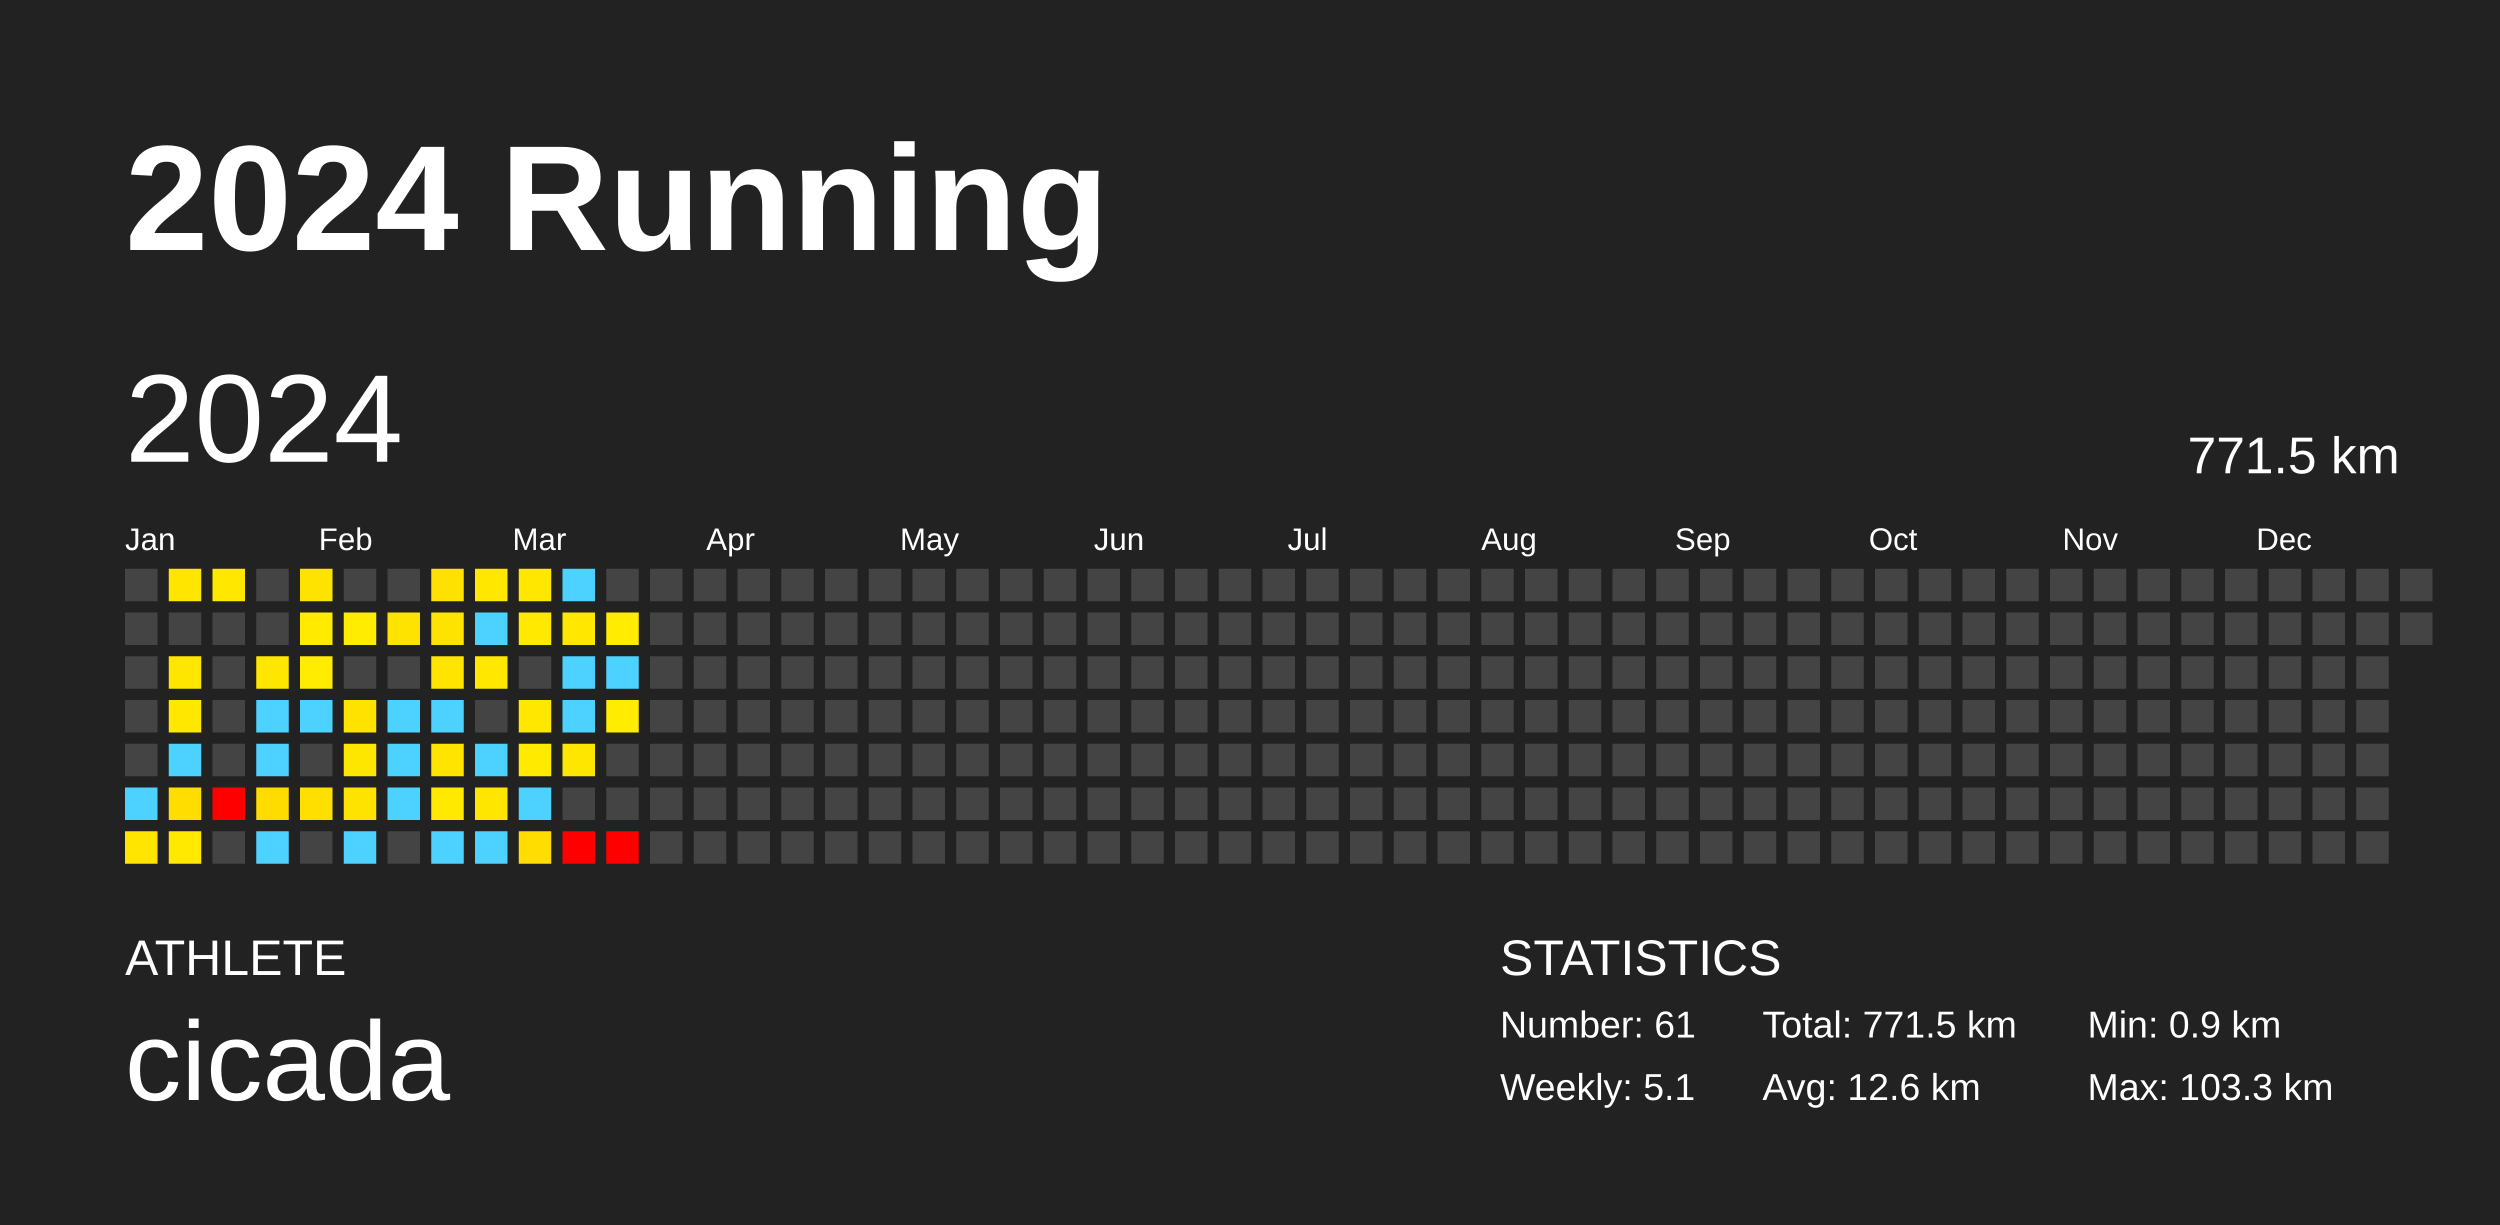
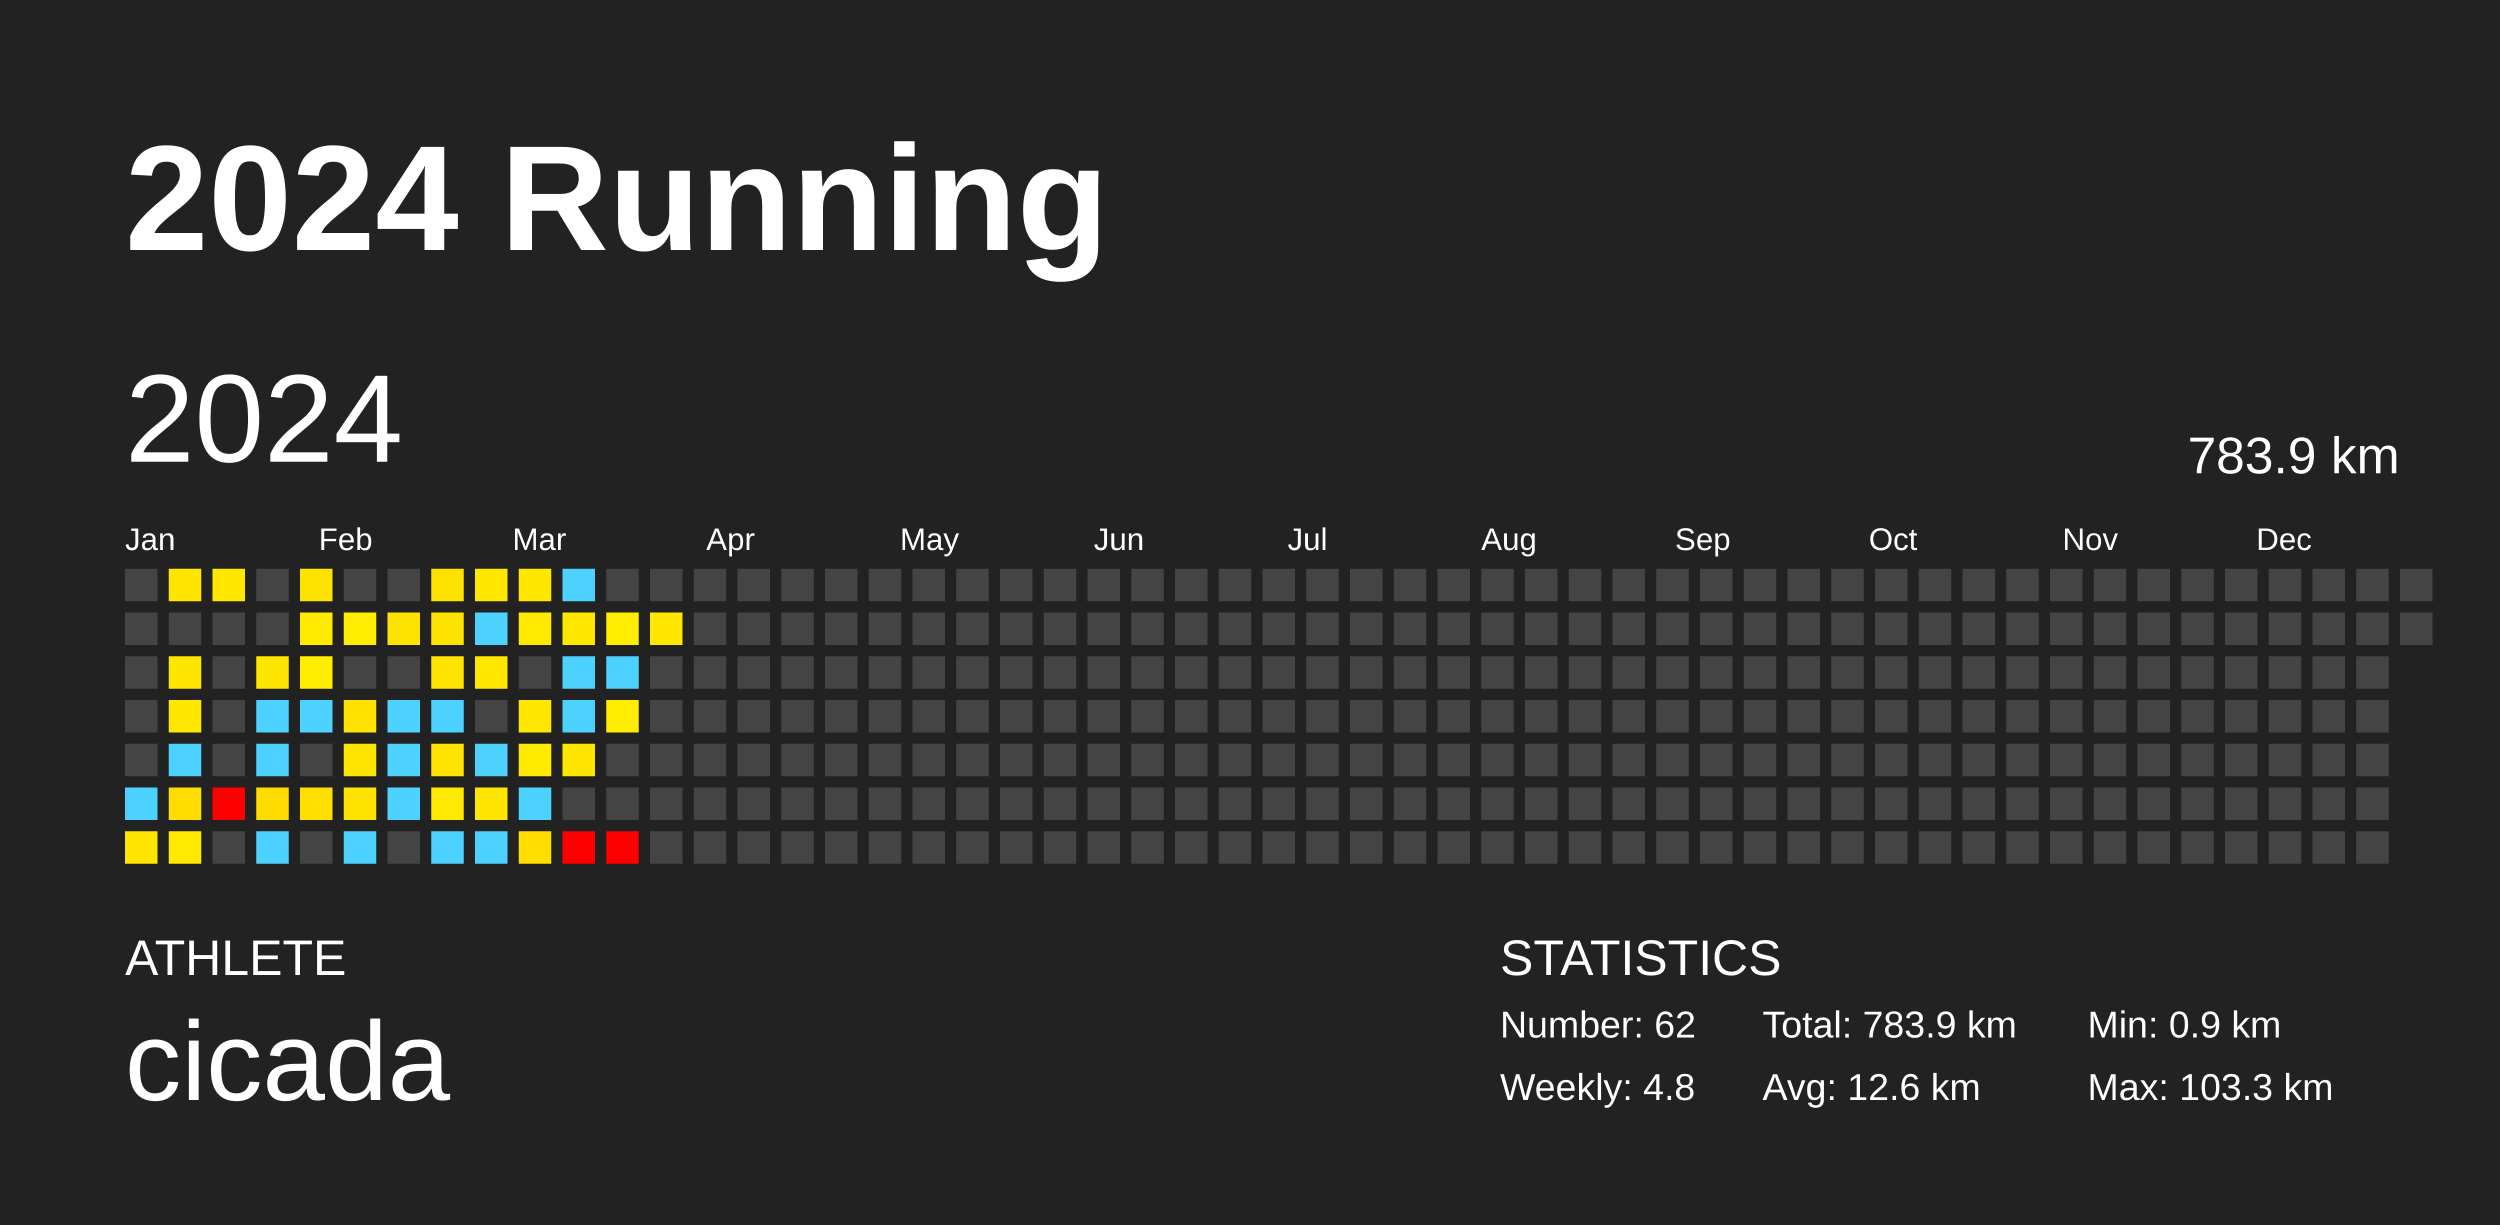
<svg xmlns="http://www.w3.org/2000/svg" baseProfile="full" height="98mm" version="1.1" viewBox="0,0,200,98" width="200mm">
  <defs />
  <rect fill="#222222" height="98" width="200" x="0" y="0" />
  <text fill="#FFFFFF" style="font-size:12px; font-family:Arial; font-weight:bold;" x="10" y="20">2024 Running</text>
  <text fill="#FFFFFF" style="font-size:4px; font-family:Arial" x="10" y="78">ATHLETE</text>
  <text fill="#FFFFFF" style="font-size:9px; font-family:Arial" x="10" y="88">cicada</text>
  <text fill="#FFFFFF" style="font-size:4px; font-family:Arial" x="120" y="78">STATISTICS</text>
-   <text fill="#FFFFFF" style="font-size:3px; font-family:Arial" x="120" y="83">Number: 61</text>
-   <text fill="#FFFFFF" style="font-size:3px; font-family:Arial" x="120" y="88">Weekly: 5.1</text>
-   <text fill="#FFFFFF" style="font-size:3px; font-family:Arial" x="141" y="83">Total: 771.5 km</text>
+   <text fill="#FFFFFF" style="font-size:3px; font-family:Arial" x="120" y="83">Number: 62</text>
+   <text fill="#FFFFFF" style="font-size:3px; font-family:Arial" x="120" y="88">Weekly: 4.8</text>
+   <text fill="#FFFFFF" style="font-size:3px; font-family:Arial" x="141" y="83">Total: 783.9 km</text>
  <text fill="#FFFFFF" style="font-size:3px; font-family:Arial" x="141" y="88">Avg: 12.6 km</text>
  <text fill="#FFFFFF" style="font-size:3px; font-family:Arial" x="167" y="83">Min: 0.9 km</text>
  <text fill="#FFFFFF" style="font-size:3px; font-family:Arial" x="167" y="88">Max: 103.3 km</text>
  <text dominant-baseline="hanging" fill="#FFFFFF" style="font-size:10.0px; font-family:Arial;" x="10" y="30">2024</text>
-   <text dominant-baseline="hanging" fill="#FFFFFF" style="font-size:4.125px; font-family:Arial;" x="175" y="35">771.5 km</text>
+   <text dominant-baseline="hanging" fill="#FFFFFF" style="font-size:4.125px; font-family:Arial;" x="175" y="35">783.9 km</text>
  <text fill="#FFFFFF" style="font-size:2.5px; font-family:Arial" x="10.0" y="44">Jan</text>
  <text fill="#FFFFFF" style="font-size:2.5px; font-family:Arial" x="25.5" y="44">Feb</text>
  <text fill="#FFFFFF" style="font-size:2.5px; font-family:Arial" x="41.0" y="44">Mar</text>
  <text fill="#FFFFFF" style="font-size:2.5px; font-family:Arial" x="56.5" y="44">Apr</text>
  <text fill="#FFFFFF" style="font-size:2.5px; font-family:Arial" x="72.0" y="44">May</text>
  <text fill="#FFFFFF" style="font-size:2.5px; font-family:Arial" x="87.5" y="44">Jun</text>
  <text fill="#FFFFFF" style="font-size:2.5px; font-family:Arial" x="103.0" y="44">Jul</text>
  <text fill="#FFFFFF" style="font-size:2.5px; font-family:Arial" x="118.5" y="44">Aug</text>
  <text fill="#FFFFFF" style="font-size:2.5px; font-family:Arial" x="134.0" y="44">Sep</text>
  <text fill="#FFFFFF" style="font-size:2.5px; font-family:Arial" x="149.5" y="44">Oct</text>
  <text fill="#FFFFFF" style="font-size:2.5px; font-family:Arial" x="165.0" y="44">Nov</text>
  <text fill="#FFFFFF" style="font-size:2.5px; font-family:Arial" x="180.5" y="44">Dec</text>
  <rect fill="#444444" height="2.6" width="2.6" x="10.0" y="45.5" />
  <rect fill="#444444" height="2.6" width="2.6" x="10.0" y="49.0" />
  <rect fill="#444444" height="2.6" width="2.6" x="10.0" y="52.5" />
  <rect fill="#444444" height="2.6" width="2.6" x="10.0" y="56.0" />
  <rect fill="#444444" height="2.6" width="2.6" x="10.0" y="59.5" />
  <rect fill="#4dd2ff" height="2.6" width="2.6" x="10.0" y="63.0" />
  <rect fill="#ffe500" height="2.6" width="2.6" x="10.0" y="66.5" />
  <rect fill="#ffe500" height="2.6" width="2.6" x="13.5" y="45.5" />
  <rect fill="#444444" height="2.6" width="2.6" x="13.5" y="49.0" />
  <rect fill="#ffe600" height="2.6" width="2.6" x="13.5" y="52.5" />
  <rect fill="#ffe700" height="2.6" width="2.6" x="13.5" y="56.0" />
  <rect fill="#4dd2ff" height="2.6" width="2.6" x="13.5" y="59.5" />
  <rect fill="#ffdd00" height="2.6" width="2.6" x="13.5" y="63.0" />
  <rect fill="#ffe900" height="2.6" width="2.6" x="13.5" y="66.5" />
  <rect fill="#ffe700" height="2.6" width="2.6" x="17.0" y="45.5" />
  <rect fill="#444444" height="2.6" width="2.6" x="17.0" y="49.0" />
  <rect fill="#444444" height="2.6" width="2.6" x="17.0" y="52.5" />
  <rect fill="#444444" height="2.6" width="2.6" x="17.0" y="56.0" />
  <rect fill="#444444" height="2.6" width="2.6" x="17.0" y="59.5" />
  <rect fill="red" height="2.6" width="2.6" x="17.0" y="63.0" />
  <rect fill="#444444" height="2.6" width="2.6" x="17.0" y="66.5" />
  <rect fill="#444444" height="2.6" width="2.6" x="20.5" y="45.5" />
  <rect fill="#444444" height="2.6" width="2.6" x="20.5" y="49.0" />
  <rect fill="#ffe600" height="2.6" width="2.6" x="20.5" y="52.5" />
  <rect fill="#4dd2ff" height="2.6" width="2.6" x="20.5" y="56.0" />
  <rect fill="#4dd2ff" height="2.6" width="2.6" x="20.5" y="59.5" />
  <rect fill="#ffdc00" height="2.6" width="2.6" x="20.5" y="63.0" />
  <rect fill="#4dd2ff" height="2.6" width="2.6" x="20.5" y="66.5" />
  <rect fill="#ffe300" height="2.6" width="2.6" x="24.0" y="45.5" />
  <rect fill="#ffea00" height="2.6" width="2.6" x="24.0" y="49.0" />
  <rect fill="#ffec00" height="2.6" width="2.6" x="24.0" y="52.5" />
  <rect fill="#4dd2ff" height="2.6" width="2.6" x="24.0" y="56.0" />
  <rect fill="#444444" height="2.6" width="2.6" x="24.0" y="59.5" />
  <rect fill="#ffdf00" height="2.6" width="2.6" x="24.0" y="63.0" />
  <rect fill="#444444" height="2.6" width="2.6" x="24.0" y="66.5" />
  <rect fill="#444444" height="2.6" width="2.6" x="27.5" y="45.5" />
  <rect fill="#ffec00" height="2.6" width="2.6" x="27.5" y="49.0" />
  <rect fill="#444444" height="2.6" width="2.6" x="27.5" y="52.5" />
  <rect fill="#ffe200" height="2.6" width="2.6" x="27.5" y="56.0" />
  <rect fill="#ffe600" height="2.6" width="2.6" x="27.5" y="59.5" />
  <rect fill="#ffe300" height="2.6" width="2.6" x="27.5" y="63.0" />
  <rect fill="#4dd2ff" height="2.6" width="2.6" x="27.5" y="66.5" />
  <rect fill="#444444" height="2.6" width="2.6" x="31.0" y="45.5" />
  <rect fill="#ffe300" height="2.6" width="2.6" x="31.0" y="49.0" />
  <rect fill="#444444" height="2.6" width="2.6" x="31.0" y="52.5" />
  <rect fill="#4dd2ff" height="2.6" width="2.6" x="31.0" y="56.0" />
  <rect fill="#4dd2ff" height="2.6" width="2.6" x="31.0" y="59.5" />
  <rect fill="#4dd2ff" height="2.6" width="2.6" x="31.0" y="63.0" />
  <rect fill="#444444" height="2.6" width="2.6" x="31.0" y="66.5" />
  <rect fill="#ffe100" height="2.6" width="2.6" x="34.5" y="45.5" />
  <rect fill="#ffe300" height="2.6" width="2.6" x="34.5" y="49.0" />
  <rect fill="#ffe400" height="2.6" width="2.6" x="34.5" y="52.5" />
  <rect fill="#4dd2ff" height="2.6" width="2.6" x="34.5" y="56.0" />
  <rect fill="#ffe400" height="2.6" width="2.6" x="34.5" y="59.5" />
  <rect fill="#ffe900" height="2.6" width="2.6" x="34.5" y="63.0" />
  <rect fill="#4dd2ff" height="2.6" width="2.6" x="34.5" y="66.5" />
  <rect fill="#ffe700" height="2.6" width="2.6" x="38.0" y="45.5" />
  <rect fill="#4dd2ff" height="2.6" width="2.6" x="38.0" y="49.0" />
  <rect fill="#ffe700" height="2.6" width="2.6" x="38.0" y="52.5" />
  <rect fill="#444444" height="2.6" width="2.6" x="38.0" y="56.0" />
  <rect fill="#4dd2ff" height="2.6" width="2.6" x="38.0" y="59.5" />
  <rect fill="#ffe600" height="2.6" width="2.6" x="38.0" y="63.0" />
  <rect fill="#4dd2ff" height="2.6" width="2.6" x="38.0" y="66.5" />
  <rect fill="#ffe700" height="2.6" width="2.6" x="41.5" y="45.5" />
  <rect fill="#ffe900" height="2.6" width="2.6" x="41.5" y="49.0" />
  <rect fill="#444444" height="2.6" width="2.6" x="41.5" y="52.5" />
  <rect fill="#ffe700" height="2.6" width="2.6" x="41.5" y="56.0" />
  <rect fill="#ffea00" height="2.6" width="2.6" x="41.5" y="59.5" />
  <rect fill="#4dd2ff" height="2.6" width="2.6" x="41.5" y="63.0" />
  <rect fill="#ffdd00" height="2.6" width="2.6" x="41.5" y="66.5" />
  <rect fill="#4dd2ff" height="2.6" width="2.6" x="45.0" y="45.5" />
  <rect fill="#ffe700" height="2.6" width="2.6" x="45.0" y="49.0" />
  <rect fill="#4dd2ff" height="2.6" width="2.6" x="45.0" y="52.5" />
  <rect fill="#4dd2ff" height="2.6" width="2.6" x="45.0" y="56.0" />
  <rect fill="#ffe600" height="2.6" width="2.6" x="45.0" y="59.5" />
  <rect fill="#444444" height="2.6" width="2.6" x="45.0" y="63.0" />
  <rect fill="red" height="2.6" width="2.6" x="45.0" y="66.5" />
  <rect fill="#444444" height="2.6" width="2.6" x="48.5" y="45.5" />
  <rect fill="#ffec00" height="2.6" width="2.6" x="48.5" y="49.0" />
  <rect fill="#4dd2ff" height="2.6" width="2.6" x="48.5" y="52.5" />
  <rect fill="#ffec00" height="2.6" width="2.6" x="48.5" y="56.0" />
  <rect fill="#444444" height="2.6" width="2.6" x="48.5" y="59.5" />
  <rect fill="#444444" height="2.6" width="2.6" x="48.5" y="63.0" />
  <rect fill="red" height="2.6" width="2.6" x="48.5" y="66.5" />
  <rect fill="#444444" height="2.6" width="2.6" x="52.0" y="45.5" />
-   <rect fill="#444444" height="2.6" width="2.6" x="52.0" y="49.0" />
+   <rect fill="#ffe700" height="2.6" width="2.6" x="52.0" y="49.0" />
  <rect fill="#444444" height="2.6" width="2.6" x="52.0" y="52.5" />
  <rect fill="#444444" height="2.6" width="2.6" x="52.0" y="56.0" />
  <rect fill="#444444" height="2.6" width="2.6" x="52.0" y="59.5" />
  <rect fill="#444444" height="2.6" width="2.6" x="52.0" y="63.0" />
  <rect fill="#444444" height="2.6" width="2.6" x="52.0" y="66.5" />
  <rect fill="#444444" height="2.6" width="2.6" x="55.5" y="45.5" />
  <rect fill="#444444" height="2.6" width="2.6" x="55.5" y="49.0" />
  <rect fill="#444444" height="2.6" width="2.6" x="55.5" y="52.5" />
  <rect fill="#444444" height="2.6" width="2.6" x="55.5" y="56.0" />
  <rect fill="#444444" height="2.6" width="2.6" x="55.5" y="59.5" />
  <rect fill="#444444" height="2.6" width="2.6" x="55.5" y="63.0" />
  <rect fill="#444444" height="2.6" width="2.6" x="55.5" y="66.5" />
  <rect fill="#444444" height="2.6" width="2.6" x="59.0" y="45.5" />
  <rect fill="#444444" height="2.6" width="2.6" x="59.0" y="49.0" />
  <rect fill="#444444" height="2.6" width="2.6" x="59.0" y="52.5" />
  <rect fill="#444444" height="2.6" width="2.6" x="59.0" y="56.0" />
  <rect fill="#444444" height="2.6" width="2.6" x="59.0" y="59.5" />
  <rect fill="#444444" height="2.6" width="2.6" x="59.0" y="63.0" />
  <rect fill="#444444" height="2.6" width="2.6" x="59.0" y="66.5" />
  <rect fill="#444444" height="2.6" width="2.6" x="62.5" y="45.5" />
  <rect fill="#444444" height="2.6" width="2.6" x="62.5" y="49.0" />
  <rect fill="#444444" height="2.6" width="2.6" x="62.5" y="52.5" />
  <rect fill="#444444" height="2.6" width="2.6" x="62.5" y="56.0" />
  <rect fill="#444444" height="2.6" width="2.6" x="62.5" y="59.5" />
  <rect fill="#444444" height="2.6" width="2.6" x="62.5" y="63.0" />
  <rect fill="#444444" height="2.6" width="2.6" x="62.5" y="66.5" />
  <rect fill="#444444" height="2.6" width="2.6" x="66.0" y="45.5" />
  <rect fill="#444444" height="2.6" width="2.6" x="66.0" y="49.0" />
  <rect fill="#444444" height="2.6" width="2.6" x="66.0" y="52.5" />
  <rect fill="#444444" height="2.6" width="2.6" x="66.0" y="56.0" />
  <rect fill="#444444" height="2.6" width="2.6" x="66.0" y="59.5" />
  <rect fill="#444444" height="2.6" width="2.6" x="66.0" y="63.0" />
  <rect fill="#444444" height="2.6" width="2.6" x="66.0" y="66.5" />
  <rect fill="#444444" height="2.6" width="2.6" x="69.5" y="45.5" />
  <rect fill="#444444" height="2.6" width="2.6" x="69.5" y="49.0" />
  <rect fill="#444444" height="2.6" width="2.6" x="69.5" y="52.5" />
  <rect fill="#444444" height="2.6" width="2.6" x="69.5" y="56.0" />
  <rect fill="#444444" height="2.6" width="2.6" x="69.5" y="59.5" />
  <rect fill="#444444" height="2.6" width="2.6" x="69.5" y="63.0" />
  <rect fill="#444444" height="2.6" width="2.6" x="69.5" y="66.5" />
  <rect fill="#444444" height="2.6" width="2.6" x="73.0" y="45.5" />
  <rect fill="#444444" height="2.6" width="2.6" x="73.0" y="49.0" />
  <rect fill="#444444" height="2.6" width="2.6" x="73.0" y="52.5" />
  <rect fill="#444444" height="2.6" width="2.6" x="73.0" y="56.0" />
  <rect fill="#444444" height="2.6" width="2.6" x="73.0" y="59.5" />
  <rect fill="#444444" height="2.6" width="2.6" x="73.0" y="63.0" />
  <rect fill="#444444" height="2.6" width="2.6" x="73.0" y="66.5" />
  <rect fill="#444444" height="2.6" width="2.6" x="76.5" y="45.5" />
  <rect fill="#444444" height="2.6" width="2.6" x="76.5" y="49.0" />
  <rect fill="#444444" height="2.6" width="2.6" x="76.5" y="52.5" />
  <rect fill="#444444" height="2.6" width="2.6" x="76.5" y="56.0" />
  <rect fill="#444444" height="2.6" width="2.6" x="76.5" y="59.5" />
  <rect fill="#444444" height="2.6" width="2.6" x="76.5" y="63.0" />
  <rect fill="#444444" height="2.6" width="2.6" x="76.5" y="66.5" />
  <rect fill="#444444" height="2.6" width="2.6" x="80.0" y="45.5" />
  <rect fill="#444444" height="2.6" width="2.6" x="80.0" y="49.0" />
  <rect fill="#444444" height="2.6" width="2.6" x="80.0" y="52.5" />
  <rect fill="#444444" height="2.6" width="2.6" x="80.0" y="56.0" />
  <rect fill="#444444" height="2.6" width="2.6" x="80.0" y="59.5" />
  <rect fill="#444444" height="2.6" width="2.6" x="80.0" y="63.0" />
  <rect fill="#444444" height="2.6" width="2.6" x="80.0" y="66.5" />
  <rect fill="#444444" height="2.6" width="2.6" x="83.5" y="45.5" />
  <rect fill="#444444" height="2.6" width="2.6" x="83.5" y="49.0" />
  <rect fill="#444444" height="2.6" width="2.6" x="83.5" y="52.5" />
  <rect fill="#444444" height="2.6" width="2.6" x="83.5" y="56.0" />
  <rect fill="#444444" height="2.6" width="2.6" x="83.5" y="59.5" />
  <rect fill="#444444" height="2.6" width="2.6" x="83.5" y="63.0" />
  <rect fill="#444444" height="2.6" width="2.6" x="83.5" y="66.5" />
  <rect fill="#444444" height="2.6" width="2.6" x="87.0" y="45.5" />
  <rect fill="#444444" height="2.6" width="2.6" x="87.0" y="49.0" />
  <rect fill="#444444" height="2.6" width="2.6" x="87.0" y="52.5" />
  <rect fill="#444444" height="2.6" width="2.6" x="87.0" y="56.0" />
  <rect fill="#444444" height="2.6" width="2.6" x="87.0" y="59.5" />
  <rect fill="#444444" height="2.6" width="2.6" x="87.0" y="63.0" />
  <rect fill="#444444" height="2.6" width="2.6" x="87.0" y="66.5" />
  <rect fill="#444444" height="2.6" width="2.6" x="90.5" y="45.5" />
  <rect fill="#444444" height="2.6" width="2.6" x="90.5" y="49.0" />
  <rect fill="#444444" height="2.6" width="2.6" x="90.5" y="52.5" />
  <rect fill="#444444" height="2.6" width="2.6" x="90.5" y="56.0" />
  <rect fill="#444444" height="2.6" width="2.6" x="90.5" y="59.5" />
  <rect fill="#444444" height="2.6" width="2.6" x="90.5" y="63.0" />
  <rect fill="#444444" height="2.6" width="2.6" x="90.5" y="66.5" />
  <rect fill="#444444" height="2.6" width="2.6" x="94.0" y="45.5" />
  <rect fill="#444444" height="2.6" width="2.6" x="94.0" y="49.0" />
  <rect fill="#444444" height="2.6" width="2.6" x="94.0" y="52.5" />
  <rect fill="#444444" height="2.6" width="2.6" x="94.0" y="56.0" />
  <rect fill="#444444" height="2.6" width="2.6" x="94.0" y="59.5" />
  <rect fill="#444444" height="2.6" width="2.6" x="94.0" y="63.0" />
  <rect fill="#444444" height="2.6" width="2.6" x="94.0" y="66.5" />
  <rect fill="#444444" height="2.6" width="2.6" x="97.5" y="45.5" />
  <rect fill="#444444" height="2.6" width="2.6" x="97.5" y="49.0" />
  <rect fill="#444444" height="2.6" width="2.6" x="97.5" y="52.5" />
  <rect fill="#444444" height="2.6" width="2.6" x="97.5" y="56.0" />
  <rect fill="#444444" height="2.6" width="2.6" x="97.5" y="59.5" />
  <rect fill="#444444" height="2.6" width="2.6" x="97.5" y="63.0" />
  <rect fill="#444444" height="2.6" width="2.6" x="97.5" y="66.5" />
  <rect fill="#444444" height="2.6" width="2.6" x="101.0" y="45.5" />
  <rect fill="#444444" height="2.6" width="2.6" x="101.0" y="49.0" />
  <rect fill="#444444" height="2.6" width="2.6" x="101.0" y="52.5" />
  <rect fill="#444444" height="2.6" width="2.6" x="101.0" y="56.0" />
  <rect fill="#444444" height="2.6" width="2.6" x="101.0" y="59.5" />
  <rect fill="#444444" height="2.6" width="2.6" x="101.0" y="63.0" />
  <rect fill="#444444" height="2.6" width="2.6" x="101.0" y="66.5" />
  <rect fill="#444444" height="2.6" width="2.6" x="104.5" y="45.5" />
  <rect fill="#444444" height="2.6" width="2.6" x="104.5" y="49.0" />
  <rect fill="#444444" height="2.6" width="2.6" x="104.5" y="52.5" />
  <rect fill="#444444" height="2.6" width="2.6" x="104.5" y="56.0" />
  <rect fill="#444444" height="2.6" width="2.6" x="104.5" y="59.5" />
  <rect fill="#444444" height="2.6" width="2.6" x="104.5" y="63.0" />
  <rect fill="#444444" height="2.6" width="2.6" x="104.5" y="66.5" />
  <rect fill="#444444" height="2.6" width="2.6" x="108.0" y="45.5" />
  <rect fill="#444444" height="2.6" width="2.6" x="108.0" y="49.0" />
  <rect fill="#444444" height="2.6" width="2.6" x="108.0" y="52.5" />
  <rect fill="#444444" height="2.6" width="2.6" x="108.0" y="56.0" />
  <rect fill="#444444" height="2.6" width="2.6" x="108.0" y="59.5" />
  <rect fill="#444444" height="2.6" width="2.6" x="108.0" y="63.0" />
  <rect fill="#444444" height="2.6" width="2.6" x="108.0" y="66.5" />
  <rect fill="#444444" height="2.6" width="2.6" x="111.5" y="45.5" />
  <rect fill="#444444" height="2.6" width="2.6" x="111.5" y="49.0" />
  <rect fill="#444444" height="2.6" width="2.6" x="111.5" y="52.5" />
  <rect fill="#444444" height="2.6" width="2.6" x="111.5" y="56.0" />
  <rect fill="#444444" height="2.6" width="2.6" x="111.5" y="59.5" />
  <rect fill="#444444" height="2.6" width="2.6" x="111.5" y="63.0" />
  <rect fill="#444444" height="2.6" width="2.6" x="111.5" y="66.5" />
  <rect fill="#444444" height="2.6" width="2.6" x="115.0" y="45.5" />
  <rect fill="#444444" height="2.6" width="2.6" x="115.0" y="49.0" />
  <rect fill="#444444" height="2.6" width="2.6" x="115.0" y="52.5" />
  <rect fill="#444444" height="2.6" width="2.6" x="115.0" y="56.0" />
  <rect fill="#444444" height="2.6" width="2.6" x="115.0" y="59.5" />
  <rect fill="#444444" height="2.6" width="2.6" x="115.0" y="63.0" />
  <rect fill="#444444" height="2.6" width="2.6" x="115.0" y="66.5" />
  <rect fill="#444444" height="2.6" width="2.6" x="118.5" y="45.5" />
  <rect fill="#444444" height="2.6" width="2.6" x="118.5" y="49.0" />
  <rect fill="#444444" height="2.6" width="2.6" x="118.5" y="52.5" />
  <rect fill="#444444" height="2.6" width="2.6" x="118.5" y="56.0" />
  <rect fill="#444444" height="2.6" width="2.6" x="118.5" y="59.5" />
  <rect fill="#444444" height="2.6" width="2.6" x="118.5" y="63.0" />
  <rect fill="#444444" height="2.6" width="2.6" x="118.5" y="66.5" />
  <rect fill="#444444" height="2.6" width="2.6" x="122.0" y="45.5" />
  <rect fill="#444444" height="2.6" width="2.6" x="122.0" y="49.0" />
  <rect fill="#444444" height="2.6" width="2.6" x="122.0" y="52.5" />
  <rect fill="#444444" height="2.6" width="2.6" x="122.0" y="56.0" />
  <rect fill="#444444" height="2.6" width="2.6" x="122.0" y="59.5" />
  <rect fill="#444444" height="2.6" width="2.6" x="122.0" y="63.0" />
  <rect fill="#444444" height="2.6" width="2.6" x="122.0" y="66.5" />
  <rect fill="#444444" height="2.6" width="2.6" x="125.5" y="45.5" />
  <rect fill="#444444" height="2.6" width="2.6" x="125.5" y="49.0" />
  <rect fill="#444444" height="2.6" width="2.6" x="125.5" y="52.5" />
  <rect fill="#444444" height="2.6" width="2.6" x="125.5" y="56.0" />
  <rect fill="#444444" height="2.6" width="2.6" x="125.5" y="59.5" />
  <rect fill="#444444" height="2.6" width="2.6" x="125.5" y="63.0" />
  <rect fill="#444444" height="2.6" width="2.6" x="125.5" y="66.5" />
  <rect fill="#444444" height="2.6" width="2.6" x="129.0" y="45.5" />
  <rect fill="#444444" height="2.6" width="2.6" x="129.0" y="49.0" />
  <rect fill="#444444" height="2.6" width="2.6" x="129.0" y="52.5" />
  <rect fill="#444444" height="2.6" width="2.6" x="129.0" y="56.0" />
  <rect fill="#444444" height="2.6" width="2.6" x="129.0" y="59.5" />
  <rect fill="#444444" height="2.6" width="2.6" x="129.0" y="63.0" />
  <rect fill="#444444" height="2.6" width="2.6" x="129.0" y="66.5" />
  <rect fill="#444444" height="2.6" width="2.6" x="132.5" y="45.5" />
  <rect fill="#444444" height="2.6" width="2.6" x="132.5" y="49.0" />
  <rect fill="#444444" height="2.6" width="2.6" x="132.5" y="52.5" />
  <rect fill="#444444" height="2.6" width="2.6" x="132.5" y="56.0" />
  <rect fill="#444444" height="2.6" width="2.6" x="132.5" y="59.5" />
  <rect fill="#444444" height="2.6" width="2.6" x="132.5" y="63.0" />
  <rect fill="#444444" height="2.6" width="2.6" x="132.5" y="66.5" />
  <rect fill="#444444" height="2.6" width="2.6" x="136.0" y="45.5" />
  <rect fill="#444444" height="2.6" width="2.6" x="136.0" y="49.0" />
  <rect fill="#444444" height="2.6" width="2.6" x="136.0" y="52.5" />
  <rect fill="#444444" height="2.6" width="2.6" x="136.0" y="56.0" />
  <rect fill="#444444" height="2.6" width="2.6" x="136.0" y="59.5" />
  <rect fill="#444444" height="2.6" width="2.6" x="136.0" y="63.0" />
  <rect fill="#444444" height="2.6" width="2.6" x="136.0" y="66.5" />
  <rect fill="#444444" height="2.6" width="2.6" x="139.5" y="45.5" />
  <rect fill="#444444" height="2.6" width="2.6" x="139.5" y="49.0" />
  <rect fill="#444444" height="2.6" width="2.6" x="139.5" y="52.5" />
  <rect fill="#444444" height="2.6" width="2.6" x="139.5" y="56.0" />
  <rect fill="#444444" height="2.6" width="2.6" x="139.5" y="59.5" />
  <rect fill="#444444" height="2.6" width="2.6" x="139.5" y="63.0" />
  <rect fill="#444444" height="2.6" width="2.6" x="139.5" y="66.5" />
  <rect fill="#444444" height="2.6" width="2.6" x="143.0" y="45.5" />
  <rect fill="#444444" height="2.6" width="2.6" x="143.0" y="49.0" />
  <rect fill="#444444" height="2.6" width="2.6" x="143.0" y="52.5" />
  <rect fill="#444444" height="2.6" width="2.6" x="143.0" y="56.0" />
  <rect fill="#444444" height="2.6" width="2.6" x="143.0" y="59.5" />
  <rect fill="#444444" height="2.6" width="2.6" x="143.0" y="63.0" />
  <rect fill="#444444" height="2.6" width="2.6" x="143.0" y="66.5" />
  <rect fill="#444444" height="2.6" width="2.6" x="146.5" y="45.5" />
  <rect fill="#444444" height="2.6" width="2.6" x="146.5" y="49.0" />
  <rect fill="#444444" height="2.6" width="2.6" x="146.5" y="52.5" />
  <rect fill="#444444" height="2.6" width="2.6" x="146.5" y="56.0" />
  <rect fill="#444444" height="2.6" width="2.6" x="146.5" y="59.5" />
  <rect fill="#444444" height="2.6" width="2.6" x="146.5" y="63.0" />
  <rect fill="#444444" height="2.6" width="2.6" x="146.5" y="66.5" />
  <rect fill="#444444" height="2.6" width="2.6" x="150.0" y="45.5" />
  <rect fill="#444444" height="2.6" width="2.6" x="150.0" y="49.0" />
  <rect fill="#444444" height="2.6" width="2.6" x="150.0" y="52.5" />
  <rect fill="#444444" height="2.6" width="2.6" x="150.0" y="56.0" />
  <rect fill="#444444" height="2.6" width="2.6" x="150.0" y="59.5" />
  <rect fill="#444444" height="2.6" width="2.6" x="150.0" y="63.0" />
  <rect fill="#444444" height="2.6" width="2.6" x="150.0" y="66.5" />
  <rect fill="#444444" height="2.6" width="2.6" x="153.5" y="45.5" />
  <rect fill="#444444" height="2.6" width="2.6" x="153.5" y="49.0" />
  <rect fill="#444444" height="2.6" width="2.6" x="153.5" y="52.5" />
  <rect fill="#444444" height="2.6" width="2.6" x="153.5" y="56.0" />
  <rect fill="#444444" height="2.6" width="2.6" x="153.5" y="59.5" />
  <rect fill="#444444" height="2.6" width="2.6" x="153.5" y="63.0" />
  <rect fill="#444444" height="2.6" width="2.6" x="153.5" y="66.5" />
  <rect fill="#444444" height="2.6" width="2.6" x="157.0" y="45.5" />
  <rect fill="#444444" height="2.6" width="2.6" x="157.0" y="49.0" />
  <rect fill="#444444" height="2.6" width="2.6" x="157.0" y="52.5" />
  <rect fill="#444444" height="2.6" width="2.6" x="157.0" y="56.0" />
  <rect fill="#444444" height="2.6" width="2.6" x="157.0" y="59.5" />
  <rect fill="#444444" height="2.6" width="2.6" x="157.0" y="63.0" />
  <rect fill="#444444" height="2.6" width="2.6" x="157.0" y="66.5" />
  <rect fill="#444444" height="2.6" width="2.6" x="160.5" y="45.5" />
  <rect fill="#444444" height="2.6" width="2.6" x="160.5" y="49.0" />
  <rect fill="#444444" height="2.6" width="2.6" x="160.5" y="52.5" />
  <rect fill="#444444" height="2.6" width="2.6" x="160.5" y="56.0" />
  <rect fill="#444444" height="2.6" width="2.6" x="160.5" y="59.5" />
  <rect fill="#444444" height="2.6" width="2.6" x="160.5" y="63.0" />
  <rect fill="#444444" height="2.6" width="2.6" x="160.5" y="66.5" />
  <rect fill="#444444" height="2.6" width="2.6" x="164.0" y="45.5" />
  <rect fill="#444444" height="2.6" width="2.6" x="164.0" y="49.0" />
  <rect fill="#444444" height="2.6" width="2.6" x="164.0" y="52.5" />
  <rect fill="#444444" height="2.6" width="2.6" x="164.0" y="56.0" />
  <rect fill="#444444" height="2.6" width="2.6" x="164.0" y="59.5" />
  <rect fill="#444444" height="2.6" width="2.6" x="164.0" y="63.0" />
  <rect fill="#444444" height="2.6" width="2.6" x="164.0" y="66.5" />
  <rect fill="#444444" height="2.6" width="2.6" x="167.5" y="45.5" />
  <rect fill="#444444" height="2.6" width="2.6" x="167.5" y="49.0" />
  <rect fill="#444444" height="2.6" width="2.6" x="167.5" y="52.5" />
  <rect fill="#444444" height="2.6" width="2.6" x="167.5" y="56.0" />
  <rect fill="#444444" height="2.6" width="2.6" x="167.5" y="59.5" />
  <rect fill="#444444" height="2.6" width="2.6" x="167.5" y="63.0" />
  <rect fill="#444444" height="2.6" width="2.6" x="167.5" y="66.5" />
  <rect fill="#444444" height="2.6" width="2.6" x="171.0" y="45.5" />
  <rect fill="#444444" height="2.6" width="2.6" x="171.0" y="49.0" />
  <rect fill="#444444" height="2.6" width="2.6" x="171.0" y="52.5" />
  <rect fill="#444444" height="2.6" width="2.6" x="171.0" y="56.0" />
  <rect fill="#444444" height="2.6" width="2.6" x="171.0" y="59.5" />
  <rect fill="#444444" height="2.6" width="2.6" x="171.0" y="63.0" />
  <rect fill="#444444" height="2.6" width="2.6" x="171.0" y="66.5" />
  <rect fill="#444444" height="2.6" width="2.6" x="174.5" y="45.5" />
  <rect fill="#444444" height="2.6" width="2.6" x="174.5" y="49.0" />
  <rect fill="#444444" height="2.6" width="2.6" x="174.5" y="52.5" />
  <rect fill="#444444" height="2.6" width="2.6" x="174.5" y="56.0" />
  <rect fill="#444444" height="2.6" width="2.6" x="174.5" y="59.5" />
  <rect fill="#444444" height="2.6" width="2.6" x="174.5" y="63.0" />
  <rect fill="#444444" height="2.6" width="2.6" x="174.5" y="66.5" />
  <rect fill="#444444" height="2.6" width="2.6" x="178.0" y="45.5" />
  <rect fill="#444444" height="2.6" width="2.6" x="178.0" y="49.0" />
  <rect fill="#444444" height="2.6" width="2.6" x="178.0" y="52.5" />
  <rect fill="#444444" height="2.6" width="2.6" x="178.0" y="56.0" />
  <rect fill="#444444" height="2.6" width="2.6" x="178.0" y="59.5" />
  <rect fill="#444444" height="2.6" width="2.6" x="178.0" y="63.0" />
  <rect fill="#444444" height="2.6" width="2.6" x="178.0" y="66.5" />
  <rect fill="#444444" height="2.6" width="2.6" x="181.5" y="45.5" />
  <rect fill="#444444" height="2.6" width="2.6" x="181.5" y="49.0" />
  <rect fill="#444444" height="2.6" width="2.6" x="181.5" y="52.5" />
  <rect fill="#444444" height="2.6" width="2.6" x="181.5" y="56.0" />
  <rect fill="#444444" height="2.6" width="2.6" x="181.5" y="59.5" />
  <rect fill="#444444" height="2.6" width="2.6" x="181.5" y="63.0" />
  <rect fill="#444444" height="2.6" width="2.6" x="181.5" y="66.5" />
  <rect fill="#444444" height="2.6" width="2.6" x="185.0" y="45.5" />
  <rect fill="#444444" height="2.6" width="2.6" x="185.0" y="49.0" />
  <rect fill="#444444" height="2.6" width="2.6" x="185.0" y="52.5" />
  <rect fill="#444444" height="2.6" width="2.6" x="185.0" y="56.0" />
  <rect fill="#444444" height="2.6" width="2.6" x="185.0" y="59.5" />
  <rect fill="#444444" height="2.6" width="2.6" x="185.0" y="63.0" />
  <rect fill="#444444" height="2.6" width="2.6" x="185.0" y="66.5" />
  <rect fill="#444444" height="2.6" width="2.6" x="188.5" y="45.5" />
  <rect fill="#444444" height="2.6" width="2.6" x="188.5" y="49.0" />
  <rect fill="#444444" height="2.6" width="2.6" x="188.5" y="52.5" />
  <rect fill="#444444" height="2.6" width="2.6" x="188.5" y="56.0" />
  <rect fill="#444444" height="2.6" width="2.6" x="188.5" y="59.5" />
  <rect fill="#444444" height="2.6" width="2.6" x="188.5" y="63.0" />
  <rect fill="#444444" height="2.6" width="2.6" x="188.5" y="66.5" />
  <rect fill="#444444" height="2.6" width="2.6" x="192.0" y="45.5" />
  <rect fill="#444444" height="2.6" width="2.6" x="192.0" y="49.0" />
</svg>
